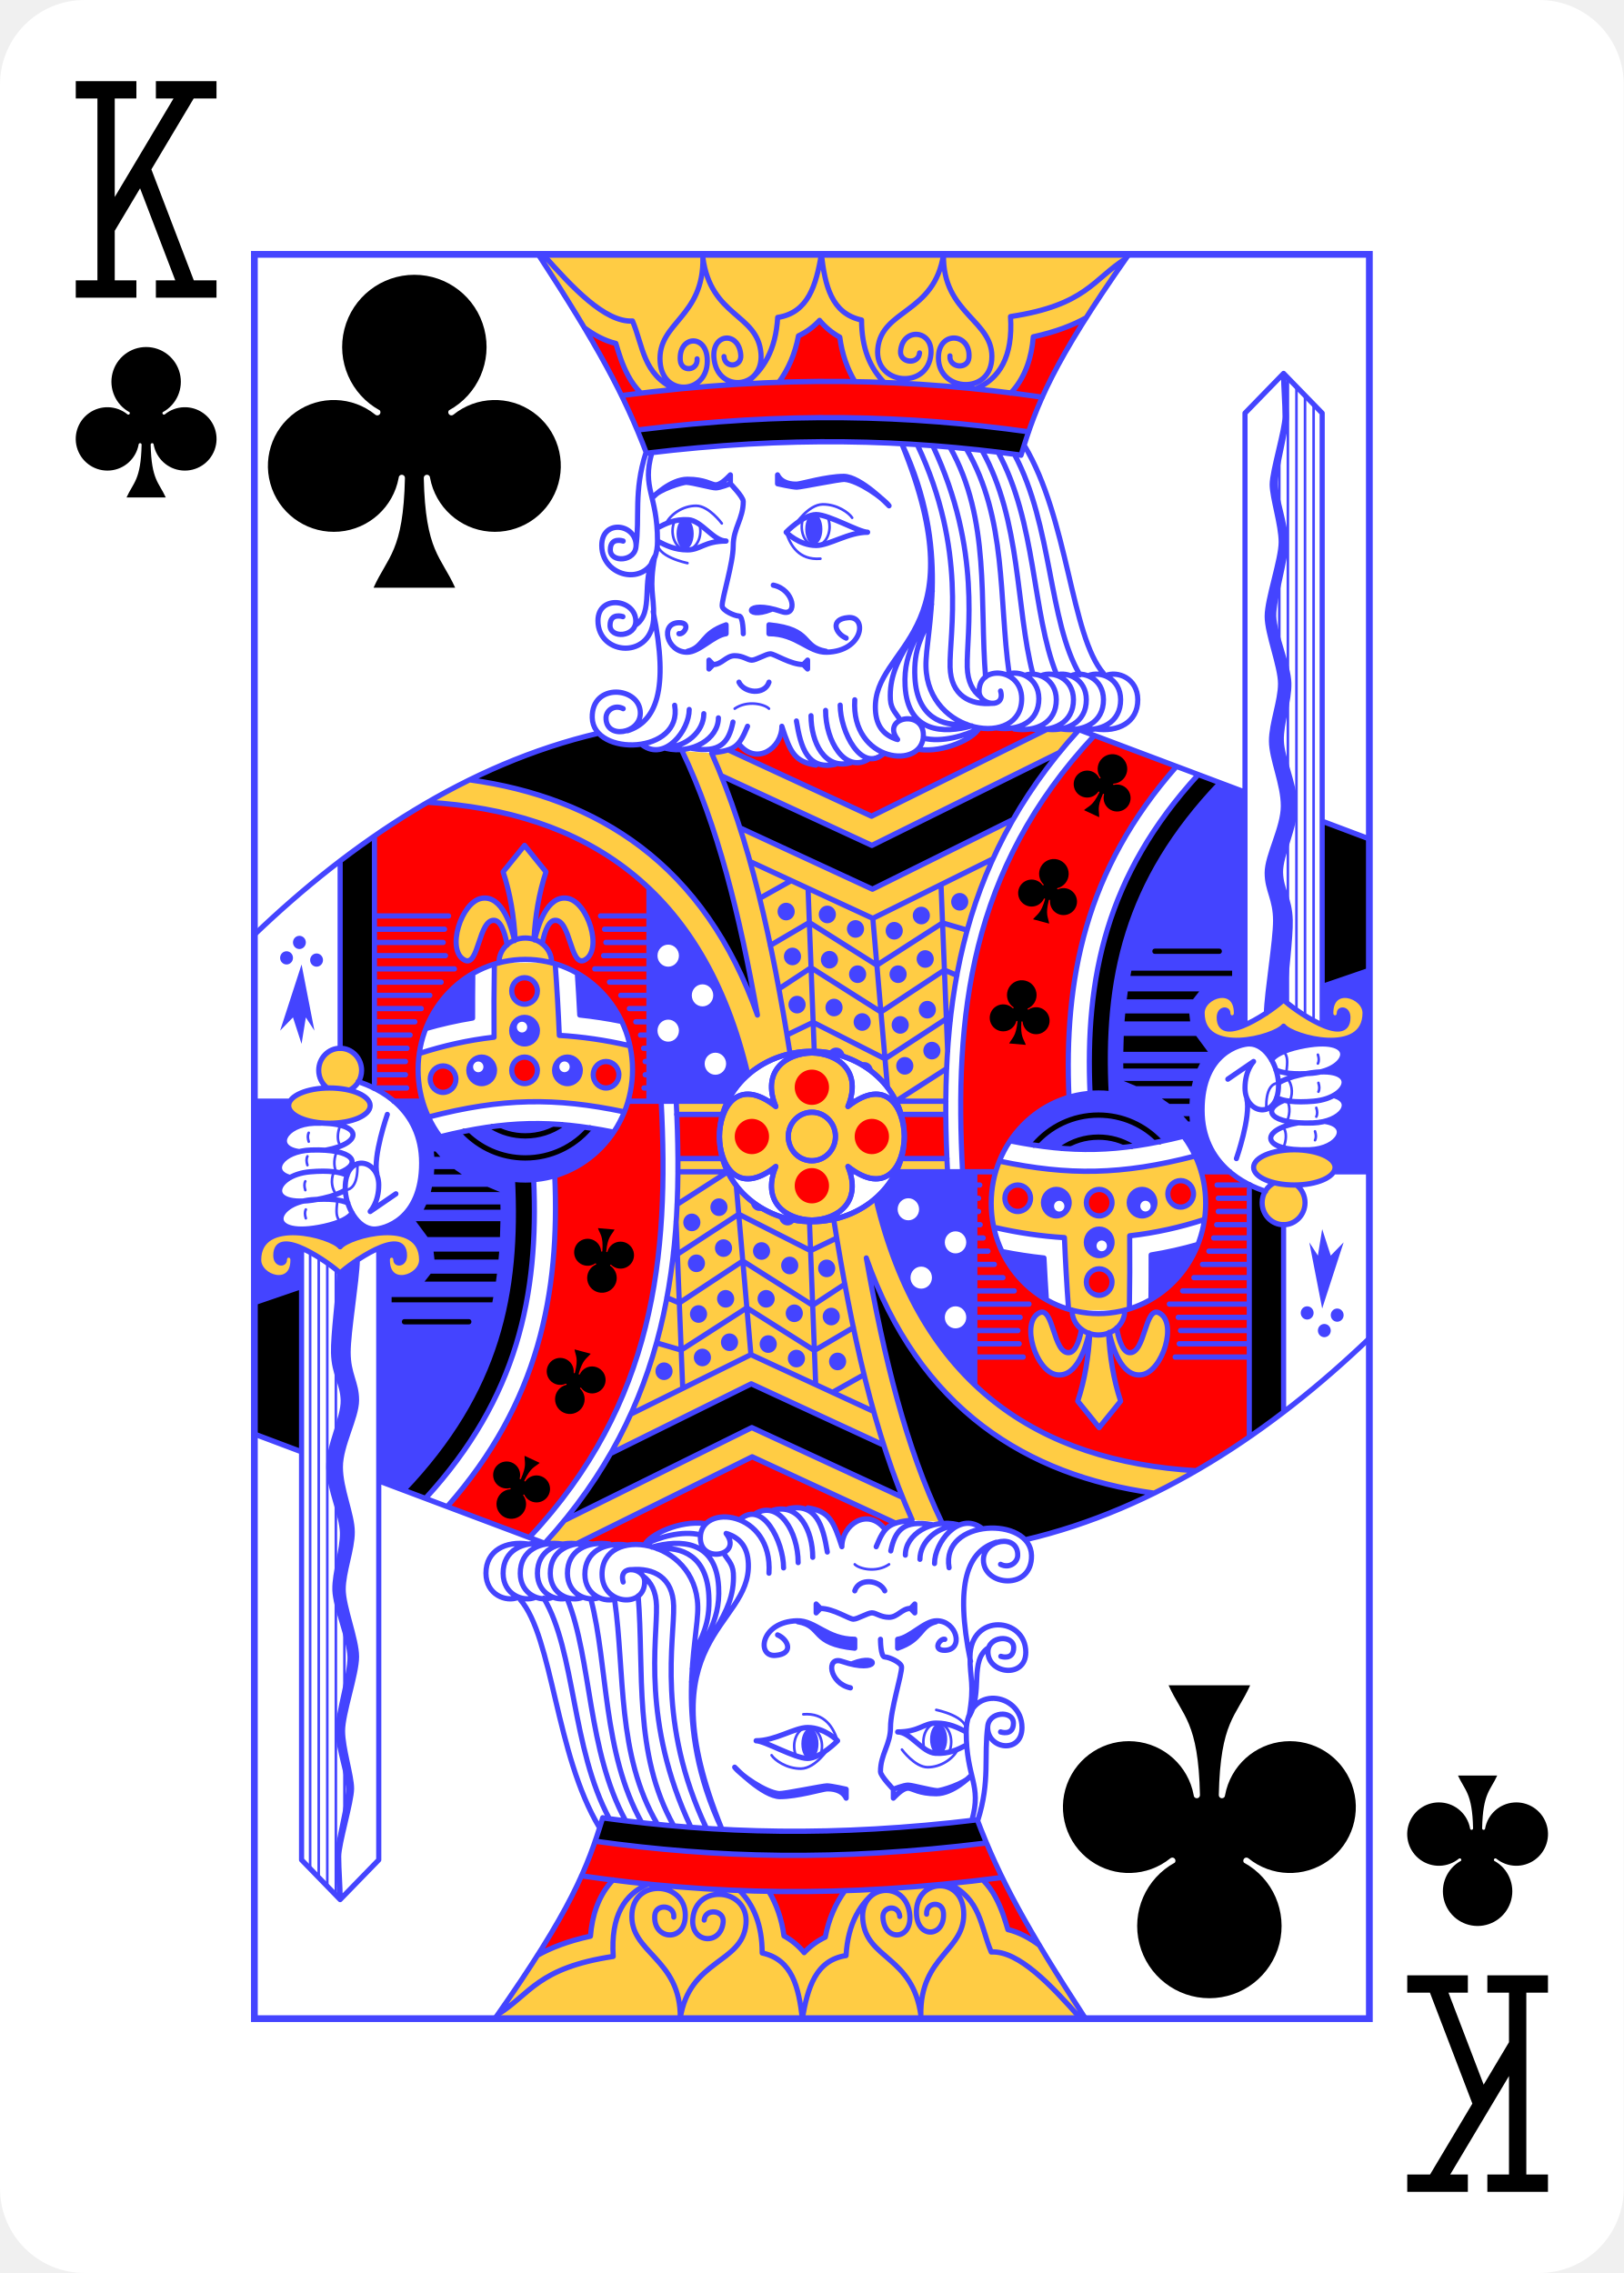
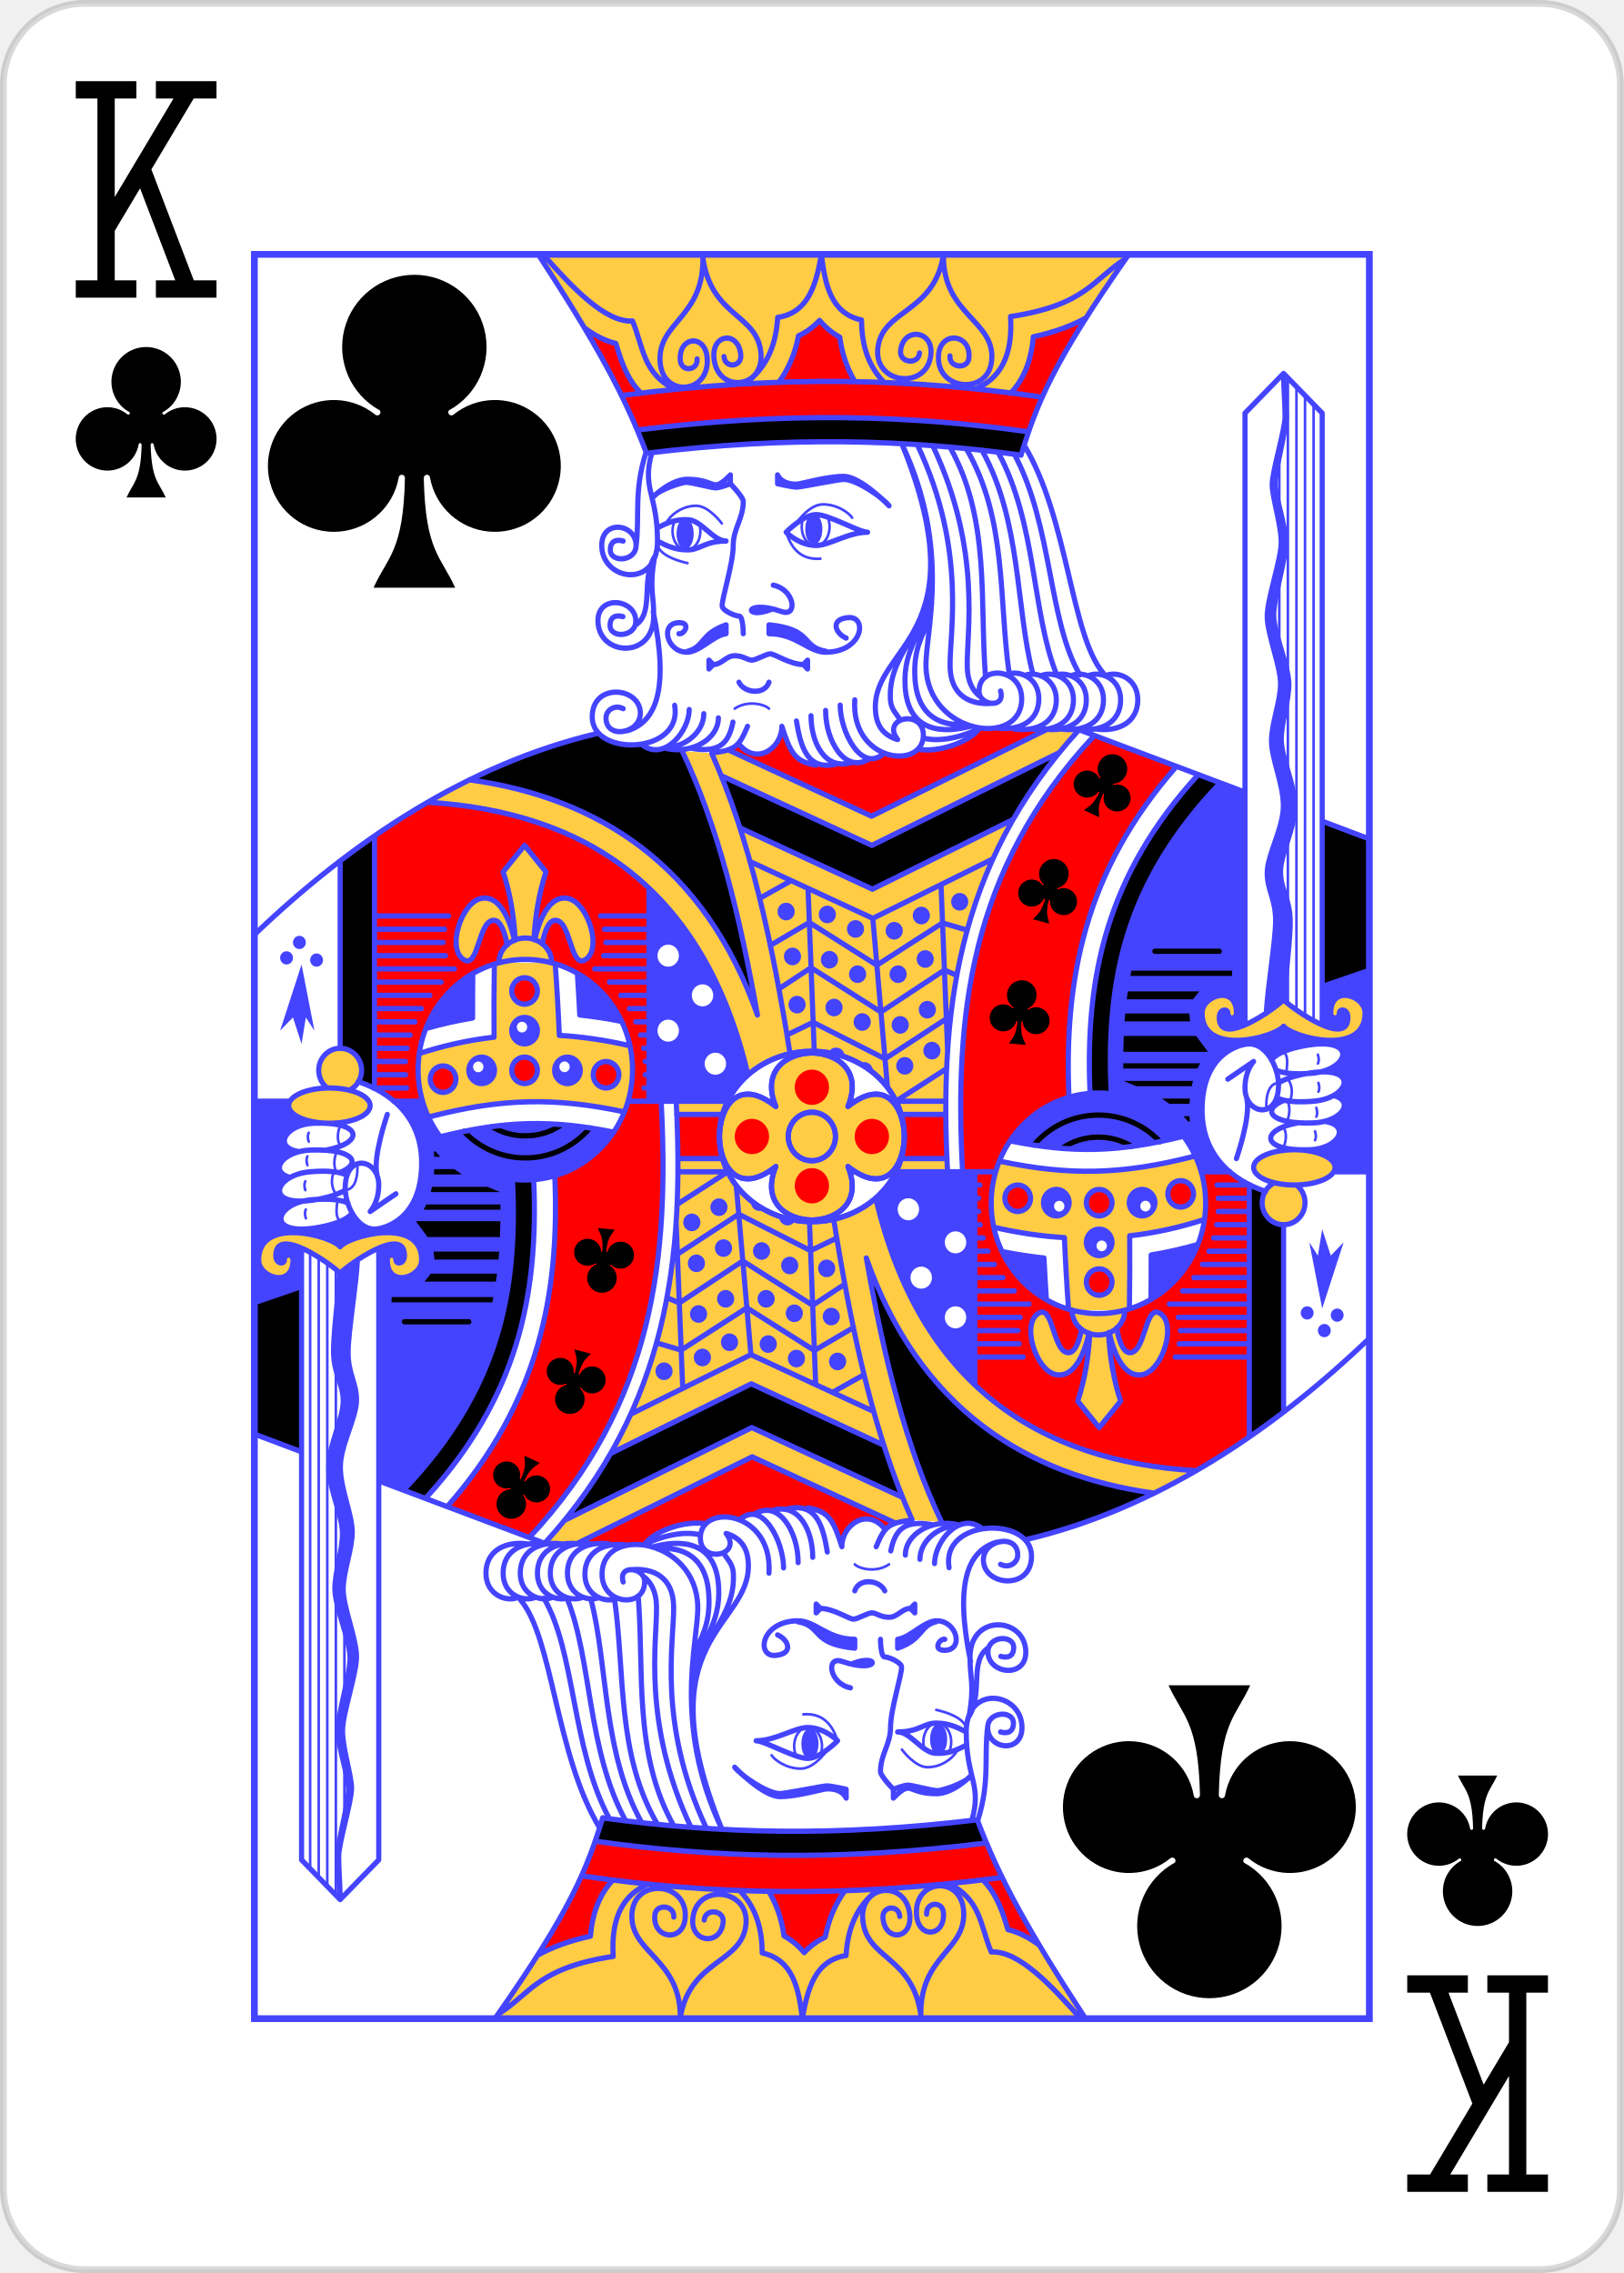
<svg xmlns="http://www.w3.org/2000/svg" xmlns:xlink="http://www.w3.org/1999/xlink" class="card" face="KC" height="13.125in" preserveAspectRatio="none" viewBox="-120 -168 240 336" width="9.375in">
  <style>
    /* CSS pour centrer le SVG dans l'écran */
    svg {
        position: absolute;
        top: 50%;
        left: 50%;
        transform: translate(-50%, -50%);
    }
    body {
        margin: 0;
        overflow: hidden;
    }
</style>
  <defs>
    <symbol id="VCK" viewBox="-500 -500 1000 1000" preserveAspectRatio="xMinYMid">
      <path d="M-285 -460L-85 -460M-185 -460L-185 460M-285 460L-85 460M85 -460L285 -460M185 -440L-170 155M85 460L285 460M185 440L-10 -70" stroke="black" stroke-width="80" stroke-linecap="square" stroke-miterlimit="1.5" fill="none" />
    </symbol>
    <symbol id="SCK" viewBox="-600 -600 1200 1200" preserveAspectRatio="xMinYMid">
      <path d="M30 150C35 385 85 400 130 500L-130 500C-85 400 -35 385 -30 150A10 10 0 0 0 -50 150A210 210 0 1 1 -124 -51A10 10 0 0 0 -110 -65A230 230 0 1 1 110 -65A10 10 0 0 0 124 -51A210 210 0 1 1 50 150A10 10 0 0 0 30 150Z" fill="black" />
    </symbol>
    <symbol id="CK6" preserveAspectRatio="none" viewBox="0 0 1300 2000">
      <path stroke="#44F" stroke-linecap="round" stroke-linejoin="round" stroke-width="3" fill="none" d="M1205,585.225V501.004M1205,664.064V585.225M1205,736.068V664.064M1205,476.729V140M1235,868.537V170M1225,862.945V160M1215,856.566V150M1205,849.232V796.725M1195,230.035V218.912M1195,285.711V230.035M1195,370.186l10e-5,-27.113M1195,440.066V370.186M1200.558,904.105c3.887,4.861 4.604,9.572 2.486,23.824M1205,935c3.887,4.861 6.708,14.032 2.537,24.384M1203.41,958.186c3.887,4.861 4.655,15.264 0.895,23.768M1199.847,989.828c3.887,4.861 3.629,14.443 0.074,22.537M1240,907.258c1.276,3.844 1.458,7.25 0,10M1240.616,939.218c1.276,3.844 1.458,7.25 0,10M1238.152,967.503c1.276,3.844 1.458,7.25 0,10M1236.642,994.179c1.276,3.844 1.458,7.25 0,10M1193.849,939.442C1177.135,940 1180,970 1180,970M480,305c5,-10 19.189,-20 35,-20 15,0 30,20 30,20M630,307.109c0,0 15.591,-23.505 32.587,-23.701 16.869,-0.194 30.733,9.623 34.403,15.199M620,315c5,15 14.811,31.867 40,30M470,325c-3.264,17.638 35,25 35,25M518.899,305.825c0.711,2.408 1.101,5.027 1.101,7.767 0,11.823 -7.264,21.408 -16.225,21.408 -8.961,0 -16.225,-9.585 -16.225,-21.408 0,-4.157 0.898,-8.038 2.453,-11.323M668.26,297.641c1.512,3.253 2.383,7.08 2.383,11.175 0,11.823 -7.264,21.408 -16.225,21.408 -8.961,0 -16.225,-9.585 -16.225,-21.408 0,-3.679 0.703,-7.142 1.943,-10.166M560,515c15,-10 35,-5 40,0" />
      <use xlink:href="#SCK" height="90" width="90" transform="translate(893,859)scale(1,0.972)rotate(5)translate(-45,-45)" />
      <use xlink:href="#SCK" height="90" width="90" transform="translate(927,721)scale(1,0.972)rotate(15)translate(-45,-45)" />
      <use xlink:href="#SCK" height="90" width="90" transform="translate(992,601)scale(1,0.972)rotate(25)translate(-45,-45)" />
    </symbol>
    <symbol id="CK5" preserveAspectRatio="none" viewBox="0 0 1300 2000">
      <path stroke="#44F" stroke-linecap="round" stroke-linejoin="round" stroke-width="6" fill="none" d="M522.899,3.48c9.297,67.907 63.934,63.432 67.753,108.843 3.441,40.921 -51.645,45.49 -54.872,4.551 -2.181,-27.669 29.204,-29.893 31.355,-2.601 1.075,13.646 -18.522,15.272 -19.597,1.625M522.899,3.48C524.357,72.037 469.728,76.624 473.07,122.076c3.011,40.956 58.098,36.388 54.872,-4.551 -2.181,-27.669 -33.506,-24.692 -31.355,2.601 1.075,13.646 20.673,12.021 19.597,-1.625M803.52,0.008c-1.617,68.432 60.021,74.375 56.2,119.751 -3.446,40.92 -65.701,35.012 -62.012,-5.886 2.493,-27.641 37.895,-23.902 35.436,3.364 -1.229,13.633 -23.377,11.53 -22.147,-2.102M803.499,0.01C792.848,67.581 731.196,61.822 726.837,107.146c-3.931,40.874 58.324,46.784 62.012,5.886 2.493,-27.641 -32.977,-30.629 -35.436,-3.364 -1.229,13.633 20.918,15.735 22.147,2.102M881.76,157.364c1.162,-1.191 2.297,-2.424 3.404,-3.7 13.508,-15.578 21.043,-36.194 22.979,-60.173C934.565,87.882 954.374,80.312 970,71.807M840.764,152.609C868.581,141.054 884.669,116.444 881.616,70.528 970.038,57.493 977.856,28.05 1016.116,4.804M384.638,83.186c11.354,8.151 23.456,14.705 36.844,17.809 3.267,10.612 6.91,23.055 14.428,36.765 3.727,6.796 8.659,13.439 14.821,19.612M490.657,153.044C452.771,135.41 453.483,104.497 440.895,75.58 408.942,77.337 370.459,37.367 336.36,-0.2M611.364,145.179c10.925,-14.516 19.051,-32.222 22.987,-52.756 9.534,-4.369 17.877,-10.464 24.628,-17.581 6.334,7.509 14.316,14.094 23.585,19.026 2.55,19.152 8.806,36.11 17.69,50.523M661.111,-4.759348e-7C654.888,34.596 646.015,66.138 610.121,71.521 608.01,108.173 593.554,131.478 571.811,146.878M734.47,145.372C718.002,129.079 707.963,106.586 707.944,74.453 672.417,66.93 665.355,34.91 661.111,-4.759348e-7c0,0 0,0 0,0M1019.418,0.214C930.312,123.368 911.818,170.701 893.877,227.738M331.331,0.603C399.557,102.391 431.379,159.184 457.191,225.525M446.332,199.147c173.564,-21.015 316.127,-17.023 456.431,1.998M457.051,225.432c165.82,-19.487 302.234,-15.745 436.89,2.144M428.129,160.035c187.255,-23.821 340.462,-19.284 490.611,1.877M-0.065,771.262C113.128,665.907 248.106,577.56 401.371,542.796M1155,609.634 959.395,538.071M1300,662.683l-55,-20.122M924.371,538.304 719.572,636.91 552.273,561.626M544.177,590.88 720,670 938.568,564.763M566.03,650.06l154.613,69.575 163.991,-78.958M577.896,688.297l143.174,64.427 140.143,-67.476M647.054,757.407l78.748,48.387 76.561,-47.889M649.065,808.666l81.47,50.197 74.01,-47.519M651.494,870.604l83.774,41.328 71.531,-45.383M800.589,714.438l7.728,189.336M625.965,709.928l-36.854,20.102M647.055,757.407l-45.62,26.06M649.065,808.666l-37.577,23.997M651.494,870.604 620.961,884.876M802.363,757.904l28.806,8.172M806.798,866.548l4.647,2.216M804.545,811.344l14.644,6.01M605.783,960 599.283,960M700.717,960l-6.5,-10e-6M460,960 460,718.461M440.885,924.274a125,125 0 0 1 -125,125 125,125 0 0 1 -125,-125 125,125 0 0 1 125,-125 125,125 0 0 1 125,125v0M961.508,538.871C815.969,693.799 799.004,865.22 808.188,1039.996M825.704,1039.985C816.305,864.718 832.722,697.903 979.428,545.419M949.775,955.531C943.889,822.19 968.125,698.475 1075.097,580.488M999.086,951.68C992.442,822.224 1015.816,711.505 1126.139,599.147M974.32,951.086C968.491,820.681 992.685,704.047 1100.521,589.751M677.5,1000A27.5,27.5 0 0 1 650,1027.5 27.5,27.5 0 0 1 622.5,1000 27.5,27.5 0 0 1 650,972.5 27.5,27.5 0 0 1 677.5,1000v0M692.055,965.938C709.004,925.848 680.221,905.826 650,905.238c-30.221,0.587 -59.004,20.61 -42.055,60.699 -45,-34.547 -65.377,2.234 -65.636,34.062 0.259,31.828 20.636,68.61 65.636,34.062 -16.95,40.089 11.834,60.112 42.055,60.699 30.221,-0.587 59.004,-20.61 42.055,-60.699 45,34.547 65.377,-2.234 65.636,-34.062 -0.259,-31.828 -20.636,-68.61 -65.636,-34.062v0M498.674,562.882c41.321,84.043 67.265,185.872 87.853,299.418C556.316,778.594 509.835,715.502 450.533,671.752 393.438,629.63 325.648,605.784 251.28,595.714M196.201,960H162.654M140,659.363V940M100,687.779V900M1214.918,1054.939A25,25 0 0 1 1225,1075v0a25,25 0 0 1 -25,25 25,25 0 0 1 -25,-25 25,25 0 0 1 14.281,-22.585M1179.074,1062.185C1156.123,1055.045 1105,1032.163 1105,970c0,-65 45,-75 55,-75 20,0 34.105,26.642 34.105,46.642 0,40 -39.105,33.772 -39.105,3.358 0,-20 10,-30 10,-30l-30,20M1260,1035a47.5,20 0 0 1 -47.5,20 47.5,20 0 0 1 -47.5,-20 47.5,20 0 0 1 47.5,-20 47.5,20 0 0 1 47.5,20v0M1193.849,939.442C1199.452,935.884 1208.185,932.532 1220,930v0c70,-15 59.845,26.263 15,30 -21.683,1.807 -36.039,-0.242 -43.223,-4.09M1258.165,953.489c25.294,6.414 10.023,30.033 -24.041,31.153 -50.432,1.659 -60.461,-15.413 -33.333,-25.699M1247.535,982.835c31.398,4.087 17.286,31.032 -17.147,32.231 -56.677,1.973 -59.351,-22.549 -13.184,-30.637M1185.958,913.445c3.48,-5.511 14.34,-11.303 32.413,-15.176v0c70,-15 59.845,26.263 15,30 -20.954,1.746 -35.065,-0.109 -42.474,-3.708M1157.097,957.322C1162.097,977.322 1145,1025 1145,1025M1155,873.428V180l45,-45 45,45v693.428M1105,860c0,-20 40,-32.707 40,0 0,7.453 -10,7.533 -10,0 0,-5 -9.929,-5.124 -10,5 -0.247,34.999 65,-10 75,-20 10,10 75.247,54.999 75,20 -0.071,-10.124 -10,-10 -10,-5 0,7.533 -10,7.453 -10,0 0,-32.707 40,-20 40,0 0,50 -85,27.6 -95,15 -10,12.6 -95,35 -95,-15v0M1200.408,845.624c1.908,-27.812 7.833,-71.455 7.302,-90.895 -0.682,-24.991 -10.74,-33.899 -11.286,-53.891 -0.546,-19.993 17.447,-51.39 16.765,-76.381 -0.682,-24.991 -15.3,-53.223 -15.846,-73.216 -0.546,-19.993 9.326,-45.271 8.781,-65.264 -0.546,-19.993 -17.089,-55.86 -17.634,-75.853 -0.546,-19.993 14.55,-64.526 14.005,-84.519 -0.546,-19.993 -11.856,-50.106 -12.265,-65.1 -0.409,-14.994 13.301,-62.439 12.892,-77.433C1202.711,168.078 1200.447,149.679 1200,135c-0.037,15.315 1.716,33.768 1.716,48.768 0,15 -15,62.053 -15,77.053 0,15 10.484,45.411 10.484,65.411 0,20 -16.305,64.105 -16.305,84.105 0,20 15.558,56.305 15.558,76.305 0,20 -10.558,45 -10.558,65 0,20 13.842,48.621 13.842,73.621 0,25 -18.842,55.895 -18.842,75.895 0,20 9.811,29.179 9.811,54.179 0,23.257 -10.174,80.862 -10.747,104.862M203.405,977.834c85.591,-21.582 147.294,-22.233 227.62,-5.818M279.805,804.715c-0.507,27.74 -0.591,55.303 -0.357,82.688 -30.264,3.329 -59.225,9.709 -87.14,18.529M350.728,804.292c2.057,26.958 3.642,53.992 4.812,81.079 26.316,1.508 53.676,5.313 82.16,11.718M217.225,1000.164c76.071,-18.433 129.859,-19.104 201.299,-5.165M254.644,815.468c-0.216,16.81 -0.265,33.535 -0.23,50.209 -18.617,2.97 -36.774,6.973 -54.477,11.922M428.173,869.543c-16.592,-3.257 -32.855,-5.668 -48.802,-7.302 -0.814,-15.765 -1.727,-31.52 -2.813,-47.256M330,880a15,15 0 0 1 -15,15 15,15 0 0 1 -15,-15 15,15 0 0 1 15,-15 15,15 0 0 1 15,15v0M330,835a15,15 0 0 1 -15,15 15,15 0 0 1 -15,-15 15,15 0 0 1 15,-15 15,15 0 0 1 15,15v0M330,925a15,15 0 0 1 -15,15 15,15 0 0 1 -15,-15 15,15 0 0 1 15,-15 15,15 0 0 1 15,15v0M280,925a15,15 0 0 1 -15,15 15,15 0 0 1 -15,-15 15,15 0 0 1 15,-15 15,15 0 0 1 15,15v0M235,935a15,15 0 0 1 -15,15 15,15 0 0 1 -15,-15 15,15 0 0 1 15,-15 15,15 0 0 1 15,15v0M380,925a15,15 0 0 1 -15,15 15,15 0 0 1 -15,-15 15,15 0 0 1 15,-15 15,15 0 0 1 15,15v0M425,930a15,15 0 0 1 -15,15 15,15 0 0 1 -15,-15 15,15 0 0 1 15,-15 15,15 0 0 1 15,15v0M285.242,803.2a30.653,27.5 0 0 1 -0.01,-0.7 30.653,27.5 0 0 1 30.653,-27.5 30.653,27.5 0 0 1 30.653,27.5v0a30.653,27.5 0 0 1 -0.011,0.741M303.336,777.964C300.167,763.716 289.4,725.933 265,730c-23.937,3.989 -41.639,59.017 -20,70 16.945,8.601 16.09,-46.873 35,-45 9.353,0.926 13.581,21.494 14.691,28.027M304.095,777.143c4.4e-4,0.008 8.8e-4,0.016 10e-4,0.024M325.938,776.554C327.446,750.406 331.614,724.785 340,700l-25,-30 -25,30c8.449,24.971 12.617,50.791 14.095,77.143M325.937,776.57c3e-4,-0.005 6.1e-4,-0.011 9.1e-4,-0.016M335.565,781.59C336.989,773.911 341.253,755.866 350,755c18.91,-1.873 18.055,53.601 35,45 21.639,-10.983 3.937,-66.011 -20,-70 -24.002,-4 -34.812,32.494 -38.175,47.247M177.596,945l-38.541,10e-6M176.176,930 140,930M176.207,915 140,915M178.039,900 140,900M181.582,885l-41.582,10e-6M187.125,870 140,870M194.607,855l-54.607,-2e-5M204.609,840 140,840M217.781,825l-77.781,2e-5M233.264,810l-93.264,-3e-5M222.865,795 140,795M220.217,780l-80.217,2e-5M221.762,765 140,765M226.447,750H140M460,945h-5.826M460,930h-4.406M460,915h-4.436M460,900h-6.271M460,885h-9.812M460,870H444.662M460,855H437.189M460,840h-32.812M460,825l-46.006,10e-6M460,810l-63.174,-10e-6M460,795H407.115M460,780H409.783M460,765H408.238M460,750H403.553M1300,1040h-41.57M1245,830l55,-18.333M865.539,536.833c25.59,3.759 49.271,-7.043 49.106,-33.284 -0.151,-23.912 -23.268,-33.143 -37.899,-27.026M885.893,538.011c25.59,3.759 49.271,-7.043 49.106,-33.284 -0.146,-23.15 -21.819,-32.541 -36.477,-27.564M905.893,538.011c25.59,3.759 49.271,-7.043 49.106,-33.284 -0.151,-23.912 -23.268,-33.143 -37.899,-27.026M920.893,538.011c25.59,3.759 49.271,-7.043 49.106,-33.284 -0.144,-22.841 -21.244,-32.288 -35.886,-27.755M940.893,538.011c25.59,3.759 49.271,-7.043 49.106,-33.284 -0.151,-23.912 -23.268,-33.143 -37.899,-27.026M960.893,538.011c25.59,3.759 49.271,-7.043 49.106,-33.284 -0.151,-23.912 -23.268,-33.143 -37.899,-27.026M980.893,538.011c25.59,3.759 49.271,-7.043 49.106,-33.284 -0.151,-23.912 -23.268,-33.143 -37.899,-27.026M754.939,214.828c58.346,120.263 27.109,213.533 28.095,252.466C785,545 895,560 894.644,503.549 894.424,468.549 845,465 845,495c-0.589,16.604 31.333,20.568 25,0M772.98,215.893c58.234,119.781 37.199,213.163 38.182,251.981 0.82,32.388 23.432,43.343 49.503,41.019M791.001,216.953c57.746,119.272 39.18,212.217 40.16,250.92 0.414,16.365 6.392,27.258 15.569,33.731M811.034,218.617c47.441,81.937 34.363,176.107 41.472,260.645M830.075,220.354C877.756,299.707 867.694,390.717 880.005,475M848.35,222.124c45.916,80.088 39.247,178.279 59.153,252.778M867.13,224.324c44.889,80.253 39.318,181.402 67.873,251.109M886.073,226.539c44.622,81.12 39.369,189.049 76.428,250.118M897.635,216.501C949.209,300.14 951.802,432.027 990,475M774.524,561.152C804.212,565.214 839.251,548.55 845,537.053M755,215C846.368,433.509 720.994,442.801 724.062,515.888 724.908,536.029 735,545 748.285,549.575M779.956,548.381c21.553,5.252 48.56,-2.6 66.067,-11.301M790.445,381.673c-9.302,47.959 -51.778,73.173 -48.878,123.24 0.654,11.282 7.62,16.121 11.394,23.114M789.697,396.481c-10.502,31.11 -33.464,50.383 -31.002,92.875 3.099,53.494 45.332,53.94 77.633,45.163M788.25,411.562c-8.795,19.553 -20.033,35.141 -18.103,68.44 2.595,44.789 31.606,55.442 59.938,52.572M700,505c-4.579,71.226 80,80 80,40 0,-30 -50,-20 -30,5M683,511c0,30 24.833,77.835 51.129,54.581M666,517c0,35 22.575,70.896 49.356,55.678M649,523c0,30 16,62 46.421,53.226M632,529c5,30 13,56 45.453,49.033M615,535c10,30 15,40 39.615,43.97M575,535c-10,23.797 -15.385,26.851 -40,30M558,530.241C553,554.038 542.453,565.526 510,560M541,525.481C541,549.278 510.421,566.959 480,560M507,515.962c0,23.797 -28.117,58.868 -54.413,40.421M490,511.203C500,566.729 395,570 393.916,525.213 392.943,484.997 450,490 450,520c0,23.643 -40.818,30.224 -40,5 0.266,-8.218 10,-15 20,-10M565,555c20,25 50,5 50,-20M524,520.722c0,20.171 -20.534,37.883 -45.319,38.573M463.466,224.87C451.463,265.442 470,272.05 470,325c0,55 -65,45 -65,5 0,-30 40,-25 40,0 0,18.405 -30,20 -30,5 0,-15 15,-10 15,-10M456.513,224.828c-14.602,44.608 -6.856,72.643 -11.642,107.215M429.684,410.692c0,0 -15,-5 -15,10 0,15 30,13.405 30,-5 0,-25 -44.105,-30.411 -44.105,-0.411 0,40 64.421,44.718 65,-5C465.877,384.618 460,380 466.736,342.638 450,370 466.9,406.048 444.105,420.411M465,405c18.917,89.457 2.83,125.099 -30,135M465,275c0,0 20,-20 40,-20 20,0 27.543,6.061 32.537,6.305C543.061,261.576 550,255 555,250v10c0,0 -12.053,4.663 -17.053,4.663 -5,0 -26.044,-5.808 -34.179,-6.305C499.795,258.115 471.543,266.395 465,275M740,285c0,0 -32.906,-33.284 -52.906,-33.284 -20,0 -49.3,8.524 -54.294,8.768C627.276,260.755 615,260 610,250v10c0,0 17.389,3.842 22.389,3.842 5,0 50.166,-9.234 55.936,-8.768C704.21,256.356 733.457,276.395 740,285M555,260c0,0 15,15 15,20 0,20 -11.716,30.411 -11.716,50.411 0,20 -13.284,59.589 -12.874,68.284C545.646,403.689 560,410 565,410c5,0 5,20 5,20M605,375c25,5 28.974,36.325 10,30 -45,-15 -45,10 -12.537,-2.463M530,460v10l5,-5 -5,-5v0M645,460v10l-5,-5 5,-5v0M535,465c10,0 15,-10 25,-10 10,0 15,5 20,5 5,0 16.568,-7.126 21.568,-7.126C606.568,452.874 625,465 640,465M565,485c5.861,12.36 30,15 35,0M470,310c10,-5 20,-10 35.747,-9.179C521.537,301.644 535,325 550,325c-25,0 -30,10 -45,10 -15,0 -25,-5 -35,-10M620,315c0,0 20,-20 35,-20 15,0 50,20 60,20 -22.347,-0.051 -44.764,15 -60,15 -20,0 -35,-15 -35,-15M495,430c5.819,1.439 15,-12.658 0,-12.446 -22.653,0.321 -14.297,33.469 9.464,33.432C519.068,450.963 535,432.099 550,430v-10c-30,10 -25,25 -45,30M690,435c-12.381,-5 -19.673,-21.471 2.428,-23.217C715,410 710,450 667.297,450.986 645.72,451.484 632.317,430 600,430v-10c52.098,5 36.947,25 66.505,30M757.847,1000A107.847,96.548 0 0 1 650,1096.548 107.847,96.548 0 0 1 542.153,1000 107.847,96.548 0 0 1 650,903.452 107.847,96.548 0 0 1 757.847,1000v0M533.149,565.48c44.801,97.376 70.461,213.438 91.431,340.761M721.07,752.725 738.183,944.621M645.539,718.736l7.249,184.842M551.963,960 435.613,960M806.262,960 748.01,960M748.007,959.995l59.21,-37.006M201.986,621.105c182.606,10.658 322.191,96.312 373.563,309.079M754.227,975h51.22M492.499,975h52.346" />
    </symbol>
    <symbol id="CK4" preserveAspectRatio="none" viewBox="0 0 1300 2000">
      <path fill="black" d="M672.932,185.051c-70.695,-0.111 -145.242,4.245 -226.6,14.096l10.719,26.285c165.82,-19.487 302.234,-15.744 436.891,2.145l8.82,-26.432C828.225,191.039 753.053,185.177 672.932,185.051ZM401.371,542.795c-51.871,11.766 -101.648,29.669 -149.643,52.605 73.92,10.384 141.71,34.23 198.805,76.352 59.302,43.75 105.782,106.842 135.994,190.549C565.939,748.755 539.995,646.926 498.674,562.883L425,555ZM938.568,564.764 720,670 544.178,590.879l21.852,59.182 154.613,69.574 163.99,-78.959zm161.953,24.988C992.685,704.048 968.491,820.681 974.32,951.086l24.766,0.594C992.443,822.223 1015.815,711.504 1126.139,599.146ZM1245,642.299v187.727l55,-18.357V662.613ZM139.914,659.406c-13.638,9.143 -39.99,28.348 -39.99,28.348L100,900c13.807,0 25,11.193 25,25 0,4.939 -1.431,9.543 -4.184,13.057 5.064,1.281 12.006,3.796 19.5,7.492L140,940ZM1050,787c-4.057,-0.057 -4.057,6.057 0,6h75c4.057,0.057 4.057,-6.057 0,-6zm-27.457,25 -1.141,6H1140v-6zm-4.174,23.5 -1.242,9h77.267l7.236,-9zm-2.996,25 -0.814,9h76.51l-1.035,-9zm-1.726,25.5 -0.492,18h98.631l-13.719,-18zm-0.602,31 0.133,6h86.402l3.066,-6zm0.447,20 14.803,6h64.621l1.395,-6zm44.559,20 8.865,6h23.383l0.357,-6zm25.17,20 5.519,6h2.035l-0.543,-6zm-725.148,6.648a3,3 0 0 0 -1.604,0.529c-11.457,7.663 -25.357,12.096 -40.584,12.096 -13.727,0 -26.375,-3.605 -37.129,-9.928a3,3 0 1 0 -3.041,5.172c11.669,6.861 25.391,10.756 40.17,10.756 16.394,0 31.485,-4.793 43.92,-13.109a3,3 0 0 0 -1.732,-5.516zm33.119,3.672a3,3 0 0 0 -2.297,1.055c-17.731,20.208 -43.762,32.898 -73.01,32.898 -27.389,0 -51.952,-11.127 -69.527,-29.137a3,3 0 1 0 -4.295,4.189c18.666,19.127 44.806,30.947 73.822,30.947 30.986,0 58.688,-13.479 77.52,-34.941a3,3 0 0 0 -2.213,-5.012z" />
    </symbol>
    <symbol id="CK3" preserveAspectRatio="none" viewBox="0 0 1300 2000">
      <path fill="#44F" d="M1200,135c-0.037,15.315 1.717,33.768 1.717,48.768 0,15 -15,62.053 -15,77.053 0,15 10.484,45.412 10.484,65.412 0,20 -16.307,64.104 -16.307,84.104 0,20 15.559,56.307 15.559,76.307 0,20 -10.559,45 -10.559,65 0,20 13.842,48.621 13.842,73.621 0,25 -18.842,55.895 -18.842,75.895 0,20 9.812,29.178 9.812,54.178 0,23.257 -10.175,80.864 -10.748,104.863l20.449,-14.576c1.908,-27.812 7.832,-71.454 7.301,-90.895 -0.682,-24.991 -10.739,-33.898 -11.285,-53.891 -0.546,-19.993 17.448,-51.39 16.766,-76.381 -0.682,-24.991 -15.302,-53.224 -15.848,-73.217 -0.546,-19.993 9.327,-45.271 8.781,-65.264 -0.546,-19.993 -17.089,-55.859 -17.635,-75.852 -0.546,-19.993 14.552,-64.527 14.006,-84.52 -0.546,-19.993 -11.856,-50.105 -12.266,-65.1 -0.409,-14.994 13.302,-62.439 12.893,-77.434C1202.712,168.078 1200.447,149.679 1200,135ZM652.26,294.029a10,17.5 0 0 0 -10,17.5 10,17.5 0 0 0 10,17.5 10,17.5 0 0 0 10,-17.5 10,17.5 0 0 0 -10,-17.5zm-150.045,5.174a10,17.5 0 0 0 -10,17.5 10,17.5 0 0 0 10,17.5 10,17.5 0 0 0 10,-17.5 10,17.5 0 0 0 -10,-17.5zM550,420c-30,10 -25,25 -45,30l-0.535,0.986C519.068,450.964 535,432.099 550,430Zm50,0v10c32.317,0 45.721,21.485 67.297,20.986L666.506,450C636.948,445 652.098,425 600,420Zm526,179.061c-110.185,112.444 -133.558,223.164 -127.121,352.562 49.771,5.739 90.761,41.014 104.746,88.152l33.434,0.154C1119.776,1025.488 1105,1003.421 1105,970c0,-65 45,-75 55,-75 10.714,0 19.736,7.646 25.881,18.133 3.557,-5.198 14.418,-10.991 32.49,-14.863 66.707,-14.294 60.623,22.506 20.529,29.049 36.973,-3.507 38.855,15.323 19.521,26.08 21.321,5.563 13.378,23.555 -10.729,29.428 31.239,4.095 17.127,31.041 -17.062,32.982 17.353,3.768 29.369,10.889 29.369,19.191 0,1.834 -0.586,3.61 -1.627,5.148L1300,1040.029V662.668l-55,-20.164 -0.103,230.912c16.051,6.826 30.219,7.928 30.104,-8.416 -0.071,-10.124 -10,-10 -10,-5 0,7.533 -10,7.453 -10,0 0,-32.707 40,-20 40,0 0,50 -85,27.6 -95,15 -4.206,5.299 -21.68,12.325 -40.516,14.977 -0.269,0.038 -0.539,0.075 -0.809,0.111 -1.133,0.152 -2.269,0.292 -3.408,0.41C1130.54,893.06 1105,887.407 1105,860c0,-20 40,-32.707 40,0 0,7.453 -10,7.533 -10,0 0,-5 -9.929,-5.124 -10,5 -0.114,16.128 13.68,15.268 29.783,8.551L1155,609.209Zm112.9,328.258c-1.969,0.187 -4.011,0.42 -6.182,0.738 2.14,-0.166 4.202,-0.415 6.182,-0.738zM460.174,718.588 459.896,960 550.65,960.072 575.322,929.25C552.679,836.103 513.073,767.382 460.174,718.588Zm362.207,5.328a10,10 0 0 0 -10,10 10,10 0 0 0 10,10 10,10 0 0 0 10,-10 10,10 0 0 0 -10,-10zM620,735a10,10 0 0 0 -10,10 10,10 0 0 0 10,10 10,10 0 0 0 10,-10 10,10 0 0 0 -10,-10zm48.029,3.283a10,10 0 0 0 -10,10 10,10 0 0 0 10,10 10,10 0 0 0 10,-10 10,10 0 0 0 -10,-10zm109.605,1.232a10,10 0 0 0 -10,10 10,10 0 0 0 10,10 10,10 0 0 0 10,-10 10,10 0 0 0 -10,-10zm-76.764,15.189a10,10 0 0 0 -10,10 10,10 0 0 0 10,10 10,10 0 0 0 10,-10 10,10 0 0 0 -10,-10zm45.154,2.053a10,10 0 0 0 -10,10 10,10 0 0 0 10,10 10,10 0 0 0 10,-10 10,10 0 0 0 -10,-10zM52.5,772.5a7.5,7.5 0 0 0 -7.5,7.5 7.5,7.5 0 0 0 7.5,7.5 7.5,7.5 0 0 0 7.5,-7.5 7.5,7.5 0 0 0 -7.5,-7.5zm430,10c6.904,0 12.5,5.596 12.5,12.5 0,6.904 -5.596,12.5 -12.5,12.5 -6.904,0 -12.5,-5.596 -12.5,-12.5 0,-6.904 5.596,-12.5 12.5,-12.5zm144.889,3.402a10,10 0 0 0 -10,10 10,10 0 0 0 10,10 10,10 0 0 0 10,-10 10,10 0 0 0 -10,-10zm154.762,2.875a10,10 0 0 0 -10,10 10,10 0 0 0 10,10 10,10 0 0 0 10,-10 10,10 0 0 0 -10,-10zm-111.658,0.82a10,10 0 0 0 -10,10 10,10 0 0 0 10,10 10,10 0 0 0 10,-10 10,10 0 0 0 -10,-10zM37.5,790a7.5,7.5 0 0 0 -7.5,7.5 7.5,7.5 0 0 0 7.5,7.5 7.5,7.5 0 0 0 7.5,-7.5 7.5,7.5 0 0 0 -7.5,-7.5zm35,2.5A7.5,7.5 0 0 0 65,800 7.5,7.5 0 0 0 72.5,807.5 7.5,7.5 0 0 0 80,800 7.5,7.5 0 0 0 72.5,792.5ZM55,805l-25,75 15,-15 10,30 5,-30 10,15zm648.334,1.018a10,10 0 0 0 -10,10 10,10 0 0 0 10,10 10,10 0 0 0 10,-10 10,10 0 0 0 -10,-10zm47.207,0a10,10 0 0 0 -10,10 10,10 0 0 0 10,10 10,10 0 0 0 10,-10 10,10 0 0 0 -10,-10zm-373.895,9.004c0.997,15.698 1.91,31.454 2.725,47.219 15.947,1.634 32.21,4.046 48.732,7.035 -11.308,-23.03 -29.273,-41.879 -51.457,-54.254zM254.529,815.438c-24.402,13.713 -43.634,35.351 -54.459,61.779 17.57,-4.566 35.727,-8.569 54.344,-11.539 -0.036,-16.674 0.013,-33.4 0.115,-50.24zM522.5,827.5c6.904,0 12.5,5.596 12.5,12.5 0,6.904 -5.596,12.5 -12.5,12.5 -6.904,0 -12.5,-5.596 -12.5,-12.5 0,-6.904 5.596,-12.5 12.5,-12.5zm110.227,13a10,10 0 0 0 -10,10 10,10 0 0 0 10,10 10,10 0 0 0 10,-10 10,10 0 0 0 -10,-10zm43.104,3.285a10,10 0 0 0 -10,10 10,10 0 0 0 10,10 10,10 0 0 0 10,-10 10,10 0 0 0 -10,-10zm108.783,2.463a10,10 0 0 0 -10,10 10,10 0 0 0 10,10 10,10 0 0 0 10,-10 10,10 0 0 0 -10,-10zm-75.943,13.957a10,10 0 0 0 -10,10 10,10 0 0 0 10,10 10,10 0 0 0 10,-10 10,10 0 0 0 -10,-10zm44.336,3.285a10,10 0 0 0 -10,10 10,10 0 0 0 10,10 10,10 0 0 0 10,-10 10,10 0 0 0 -10,-10zM315,865a15,15 0 0 0 -15,15 15,15 0 0 0 15,15 15,15 0 0 0 15,-15 15,15 0 0 0 -15,-15zm167.5,2.5c6.904,0 12.5,5.596 12.5,12.5 0,6.904 -5.596,12.5 -12.5,12.5 -6.904,0 -12.5,-5.596 -12.5,-12.5 0,-6.904 5.596,-12.5 12.5,-12.5zm-170.459,2.441a6.026,6.074 0 0 1 6.027,6.074 6.026,6.074 0 0 1 -6.027,6.074 6.026,6.074 0 0 1 -6.025,-6.074 6.026,6.074 0 0 1 6.025,-6.074zm477.91,22.693a10,10 0 0 0 -10,10 10,10 0 0 0 10,10 10,10 0 0 0 10,-10 10,10 0 0 0 -10,-10zm-111.658,6.568a10,10 0 0 0 -9.105,5.867l19.084,4.783a10,10 0 0 0 0.021,-0.65 10,10 0 0 0 -10,-10zM537.5,905c6.904,0 12.5,5.596 12.5,12.5 0,6.904 -5.596,12.5 -12.5,12.5 -6.904,0 -12.5,-5.596 -12.5,-12.5 0,-6.904 5.596,-12.5 12.5,-12.5zm220.842,4.877a10,10 0 0 0 -10,10 10,10 0 0 0 10,10 10,10 0 0 0 10,-10 10,10 0 0 0 -10,-10zM265,910a15,15 0 0 0 -15,15 15,15 0 0 0 15,15 15,15 0 0 0 15,-15 15,15 0 0 0 -15,-15zm100,0a15,15 0 0 0 -15,15 15,15 0 0 0 15,15 15,15 0 0 0 15,-15 15,15 0 0 0 -15,-15zm-3.393,4.941a6.026,6.074 0 0 1 6.025,6.074 6.026,6.074 0 0 1 -6.025,6.074 6.026,6.074 0 0 1 -6.027,-6.074 6.026,6.074 0 0 1 6.027,-6.074zM261.025,915a6.026,6.074 0 0 1 6.027,6.074 6.026,6.074 0 0 1 -6.027,6.074A6.026,6.074 0 0 1 255,921.074 6.026,6.074 0 0 1 261.025,915Zm450.107,0.623a10,10 0 0 0 -5.623,1.732l15.465,10.043a10,10 0 0 0 0.158,-1.775 10,10 0 0 0 -10,-10zm-385.545,69.748c-33.881,0.246 -68.068,5.053 -108.615,14.904 22.599,29.839 58.518,48.998 98.912,48.998 42.75,0 80.488,-21.459 102.834,-54.234 -33.579,-6.552 -63.236,-9.885 -93.131,-9.668z" />
    </symbol>
    <symbol id="CK2" preserveAspectRatio="none" viewBox="0 0 1300 2000">
      <path fill="red" d="M330,835a15,15 0 0 1 -15,15 15,15 0 0 1 -15,-15 15,15 0 0 1 15,-15 15,15 0 0 1 15,15zM330,925a15,15 0 0 1 -15,15 15,15 0 0 1 -15,-15 15,15 0 0 1 15,-15 15,15 0 0 1 15,15zM235,935a15,15 0 0 1 -15,15 15,15 0 0 1 -15,-15 15,15 0 0 1 15,-15 15,15 0 0 1 15,15zM425,930a15,15 0 0 1 -15,15 15,15 0 0 1 -15,-15 15,15 0 0 1 15,-15 15,15 0 0 1 15,15zM139.82,945.306c7.62,3.718 15.839,8.658 23.19,14.922l33.176,-0.048c-3.453,-11.245 -5.302,-23.36 -5.302,-35.905 10e-6,-58.338 39.964,-107.342 94.008,-121.128l0.349,0.054c-0.007,-0.233 -0.01,-0.466 -0.01,-0.7 0,-7.817 3.635,-14.872 9.465,-19.676C293.581,776.494 289.353,755.926 280,755c-18.91,-1.873 -18.055,53.601 -35,45 -21.639,-10.983 -3.937,-66.011 20,-70 24.4,-4.067 35.167,33.716 38.336,47.964l0.759,-0.82C302.617,750.791 298.449,724.971 290,700l25,-30 25,30c-8.386,24.785 -12.554,50.406 -14.062,76.554l0.887,0.693C330.188,762.494 340.998,726 365,730c23.937,3.989 41.639,59.017 20,70 -16.945,8.601 -16.09,-46.873 -35,-45 -8.747,0.866 -13.011,18.911 -14.708,26.302 6.749,4.751 11.246,12.504 11.246,21.198 0,0 -0.004,0.494 0.335,0.738 54.217,13.902 94.012,62.822 94.012,121.037 0,12.296 -1.775,24.177 -5.178,35.564l24.588,0.162 -0.034,-241.332c-67.099,-62.058 -155.93,-91.59 -258.1,-97.65 -21.19,11.91 -42.063,24.819 -62.295,38.421L140,940ZM600.074,1000a20,20 0 0 1 -20,20 20,20 0 0 1 -20,-20 20,20 0 0 1 20,-20 20,20 0 0 1 20,20zM670,944.171a20,20 0 0 1 -20,20 20,20 0 0 1 -20,-20 20,20 0 0 1 20,-20 20,20 0 0 1 20,20zM492.279,974.457c0.903,16.641 1.104,34.162 1.149,50.803l53.451,-0.341c-3.026,-7.745 -4.501,-16.506 -4.569,-24.919 0.07,-8.615 1.614,-17.593 4.745,-25.429M949.495,955.597c-40.89,11.85 -72.976,43.679 -85.452,84.269l-38.424,0.127c-9.314,-175.274 7.103,-342.09 153.56,-494.674l95.939,35.134C968.125,698.475 943.889,822.19 949.495,955.597ZM869.189,535.838l55.182,2.466 -204.799,98.606 -167.212,-75.257c4.803,-1.49 8.364,-3.585 12.055,-6.76C585,580 615,560 615,535c10,30 15,40 39.615,43.97 28.317,-1.168 56.271,-2.887 77.742,-14.417 16.018,6.956 33.704,5.118 42.247,-4.035 29.608,4.696 64.647,-11.968 69.861,-23.703 8.364,1.277 17.089,1.043 24.724,-0.977zM385.068,83.802c10.924,7.535 23.026,14.089 36.414,17.193 3.267,10.612 6.91,23.055 14.428,36.765 3.727,6.796 8.659,13.439 14.083,19.651 56.069,-6.631 109.767,-10.662 161.315,-12.313 10.983,-14.435 19.109,-32.141 23.045,-52.675 9.534,-4.369 17.877,-10.464 24.628,-17.581 6.334,7.509 14.316,14.094 23.585,19.026 2.55,19.152 8.806,36.11 17.092,50.458 62.52,0.996 122.871,5.51 182.229,12.897 1.037,-1.05 2.172,-2.283 3.279,-3.56 13.508,-15.578 21.043,-36.194 22.979,-60.173 26.421,-5.609 46.231,-13.179 61.298,-20.946C932.027,129.866 915.355,165.636 902.969,200.448 762.459,182.124 619.895,178.132 445.947,198.207 430.242,162.076 411.849,127.382 385.068,83.802Z" />
    </symbol>
    <symbol id="CK1" preserveAspectRatio="none" viewBox="0 0 1300 2000">
      <path fill="#FC4" d="M315.885,799.273c-12.562,0 -24.692,1.853 -36.105,5.371 -0.482,27.81 -0.564,55.373 -0.33,82.758 -30.264,3.329 -59.226,9.711 -87.205,18.668 -0.918,6.037 -1.359,12.068 -1.359,18.203 0,19.372 4.407,37.715 12.396,53.82 85.715,-21.842 147.417,-22.492 227.926,-6.012 6.301,-14.68 9.678,-30.85 9.678,-47.809 0,-9.419 -1.041,-18.594 -3.1,-27.301 -28.568,-6.289 -55.929,-10.094 -82.244,-11.602 -1.17,-27.087 -2.756,-54.122 -4.695,-81.094 -11.011,-3.262 -22.783,-5.004 -34.961,-5.004zM315,865a15,15 0 0 1 15,15 15,15 0 0 1 -15,15 15,15 0 0 1 -15,-15 15,15 0 0 1 15,-15zm-50,45a15,15 0 0 1 15,15 15,15 0 0 1 -15,15 15,15 0 0 1 -15,-15 15,15 0 0 1 15,-15zm100,0a15,15 0 0 1 15,15 15,15 0 0 1 -15,15 15,15 0 0 1 -15,-15 15,15 0 0 1 15,-15zM285.242,803.2a30.653,27.5 0 0 1 -0.01,-0.7 30.653,27.5 0 0 1 30.653,-27.5 30.653,27.5 0 0 1 30.653,27.5v0a30.653,27.5 0 0 1 -0.011,0.741M303.336,777.964C300.167,763.716 289.4,725.933 265,730c-23.937,3.989 -41.639,59.017 -20,70 16.945,8.601 16.09,-46.873 35,-45 9.353,0.926 13.581,21.494 14.691,28.027M325.938,776.554C327.446,750.406 331.614,724.785 340,700l-25,-30 -25,30c8.449,24.971 12.617,50.791 14.095,77.143M335.565,781.59C336.989,773.911 341.253,755.866 350,755c18.91,-1.873 18.055,53.601 35,45 21.639,-10.983 3.937,-66.011 -20,-70 -24.002,-4 -34.812,32.494 -38.175,47.247M692.055,965.938C709.004,925.848 680.221,905.826 650,905.238c-30.221,0.587 -59.004,20.61 -42.055,60.699 -45,-34.547 -65.377,2.234 -65.636,34.062 0.259,31.828 20.636,68.61 65.636,34.062 -16.95,40.089 11.834,60.112 42.055,60.699 30.221,-0.587 59.004,-20.61 42.055,-60.699 45,34.547 65.377,-2.234 65.636,-34.062 -0.259,-31.828 -20.636,-68.61 -65.636,-34.062zM625.332,910.537c-1.29,-7.872 -2.6,-15.699 -3.928,-23.484 1.33,7.788 2.648,15.604 3.941,23.479zm124.392,49.792 56.495,-0.442c0.754,-109.529 18.217,-216.805 78.238,-318.928L720.643,719.635 566.141,650.158c-9.748,-29.54 -20.637,-57.824 -32.992,-84.678l-34.475,-2.598c41.321,84.043 67.265,185.872 87.854,299.418C556.316,778.594 509.835,715.502 450.533,671.752 393.438,629.63 325.649,605.785 251.816,595.359c-16.482,7.737 -33.214,16.435 -49.742,25.709 182.001,10.664 321.309,95.862 372.763,308.34C635,890 711.038,893.671 749.724,960.329ZM609.779,823.213c0.128,0.657 0.259,1.311 0.387,1.969 -0.128,-0.658 -0.259,-1.312 -0.387,-1.969zm3.334,17.41c0.19,1.013 0.377,2.032 0.566,3.047 -0.189,-1.015 -0.377,-2.034 -0.566,-3.047zm2.693,14.621c0.351,1.93 0.701,3.861 1.049,5.797 -0.347,-1.937 -0.698,-3.866 -1.049,-5.797zm1.723,9.6c1.228,6.89 2.437,13.817 3.629,20.779 -1.191,-6.965 -2.402,-13.887 -3.629,-20.779zM1214.918,1054.939A25,25 0 0 1 1225,1075v0a25,25 0 0 1 -25,25 25,25 0 0 1 -25,-25 25,25 0 0 1 14.281,-22.585M1260,1035a47.5,20 0 0 1 -47.5,20 47.5,20 0 0 1 -47.5,-20 47.5,20 0 0 1 47.5,-20 47.5,20 0 0 1 47.5,20zM1105,860c0,-20 40,-32.707 40,0 0,7.453 -10,7.533 -10,0 0,-5 -9.929,-5.124 -10,5 -0.247,34.999 65,-10 75,-20 10,10 75.247,54.999 75,20 -0.071,-10.124 -10,-10 -10,-5 0,7.533 -10,7.453 -10,0 0,-32.707 40,-20 40,0 0,50 -85,27.6 -95,15 -10,12.6 -95,35 -95,-15zM961.508,538.871 924.371,538.304 719.572,636.91 552.731,561.53C548.522,563.039 542.702,564.015 535,565l9.177,25.88L720,670 938.71,564.549c7.323,-8.75 14.87,-17.238 22.798,-25.678zM330.918,0c45.534,67.912 74.949,115.887 97.158,159.965 187.307,-23.752 340.515,-19.215 490.885,1.271C936.893,122.397 965.058,75.351 1019.584,0ZM806.262,960l-58.252,3e-5 6.218,15h51.22zm-254.299,7e-5 -59.368,-2e-5L492.499,975h52.346z" />
    </symbol>
    <rect id="XCK" width="164.8" height="260.8" x="-82.4" y="-130.4" />
  </defs>
-   <rect width="239" height="335" x="-119.5" y="-167.5" rx="12" ry="12" fill="white" stroke="white" />
+   <rect width="239" height="335" x="-119.5" y="-167.5" rx="12" ry="12" fill="white" stroke="rgba(0,0,0,0.15)" />
  <use width="164.8" height="260.8" x="-82.4" y="-130.4" xlink:href="#CK1" />
  <use transform="rotate(180)" width="164.8" height="260.8" x="-82.4" y="-130.4" xlink:href="#CK1" />
  <use width="164.8" height="260.8" x="-82.4" y="-130.4" xlink:href="#CK2" />
  <use transform="rotate(180)" width="164.8" height="260.8" x="-82.4" y="-130.4" xlink:href="#CK2" />
  <use width="164.8" height="260.8" x="-82.4" y="-130.4" xlink:href="#CK3" />
  <use transform="rotate(180)" width="164.8" height="260.8" x="-82.4" y="-130.4" xlink:href="#CK3" />
  <use width="164.8" height="260.8" x="-82.4" y="-130.4" xlink:href="#CK4" />
  <use transform="rotate(180)" width="164.8" height="260.8" x="-82.4" y="-130.4" xlink:href="#CK4" />
  <use width="164.8" height="260.8" x="-82.4" y="-130.4" xlink:href="#CK5" />
  <use transform="rotate(180)" width="164.8" height="260.8" x="-82.4" y="-130.4" xlink:href="#CK5" />
  <use width="164.8" height="260.8" x="-82.4" y="-130.4" xlink:href="#CK6" />
  <use transform="rotate(180)" width="164.8" height="260.8" x="-82.4" y="-130.4" xlink:href="#CK6" />
  <use xlink:href="#VCK" height="32" width="32" x="-114.4" y="-156" />
  <use xlink:href="#SCK" height="26.769" width="26.769" x="-111.784" y="-119" />
  <use xlink:href="#SCK" height="55.68" width="55.68" x="-86.595" y="-132.16" />
  <g transform="rotate(180)">
    <use xlink:href="#VCK" height="32" width="32" x="-114.4" y="-156" />
    <use xlink:href="#SCK" height="26.769" width="26.769" x="-111.784" y="-119" />
    <use xlink:href="#SCK" height="55.68" width="55.68" x="-86.595" y="-132.16" />
  </g>
  <use xlink:href="#XCK" stroke="#44F" fill="none" />
</svg>
